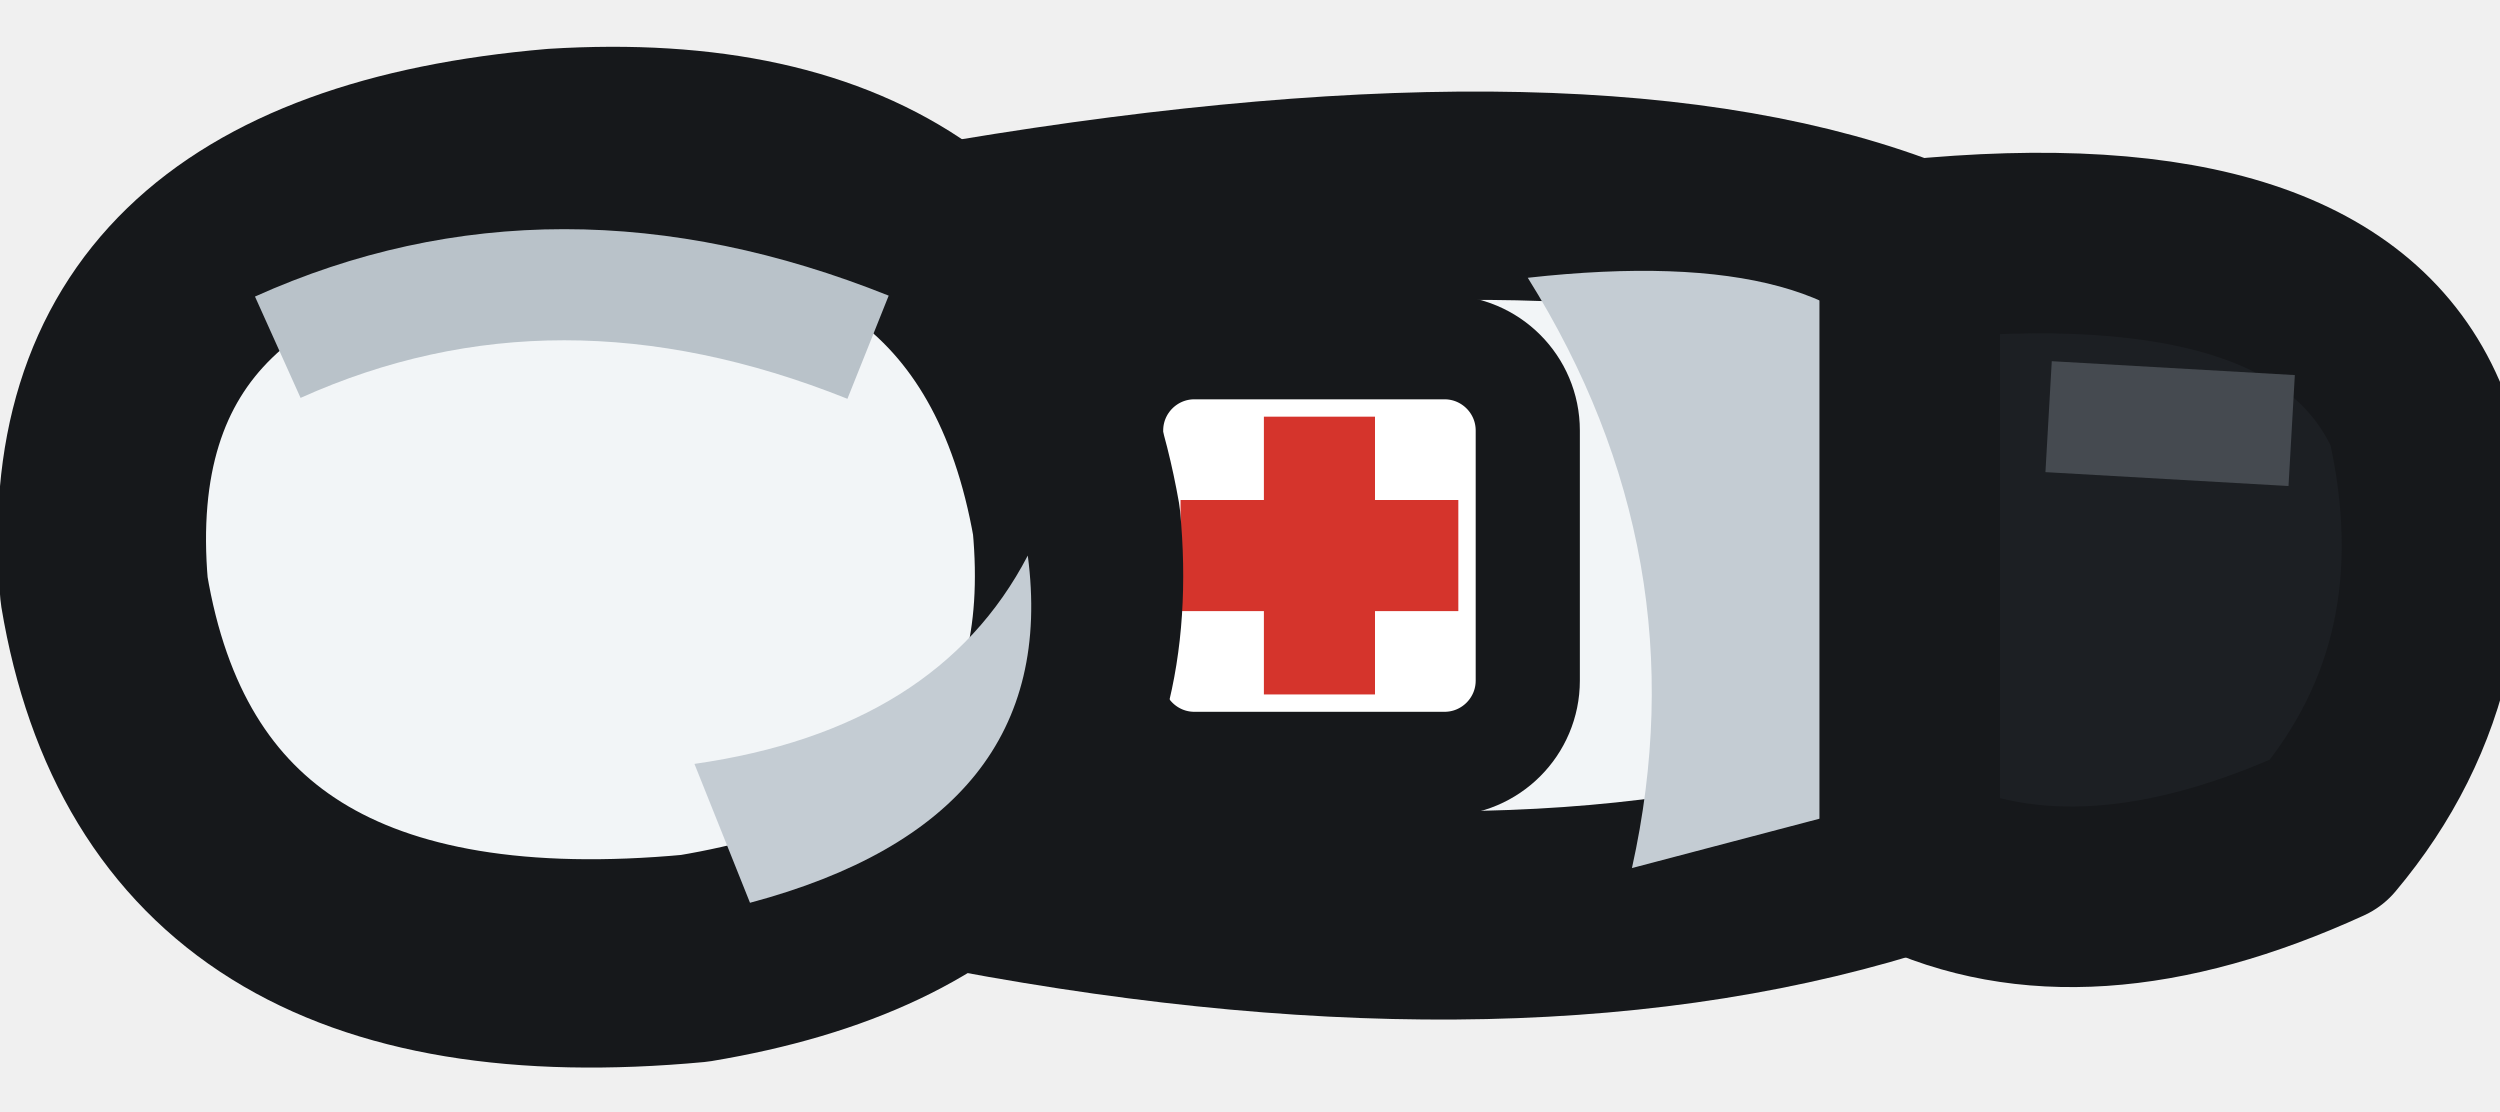
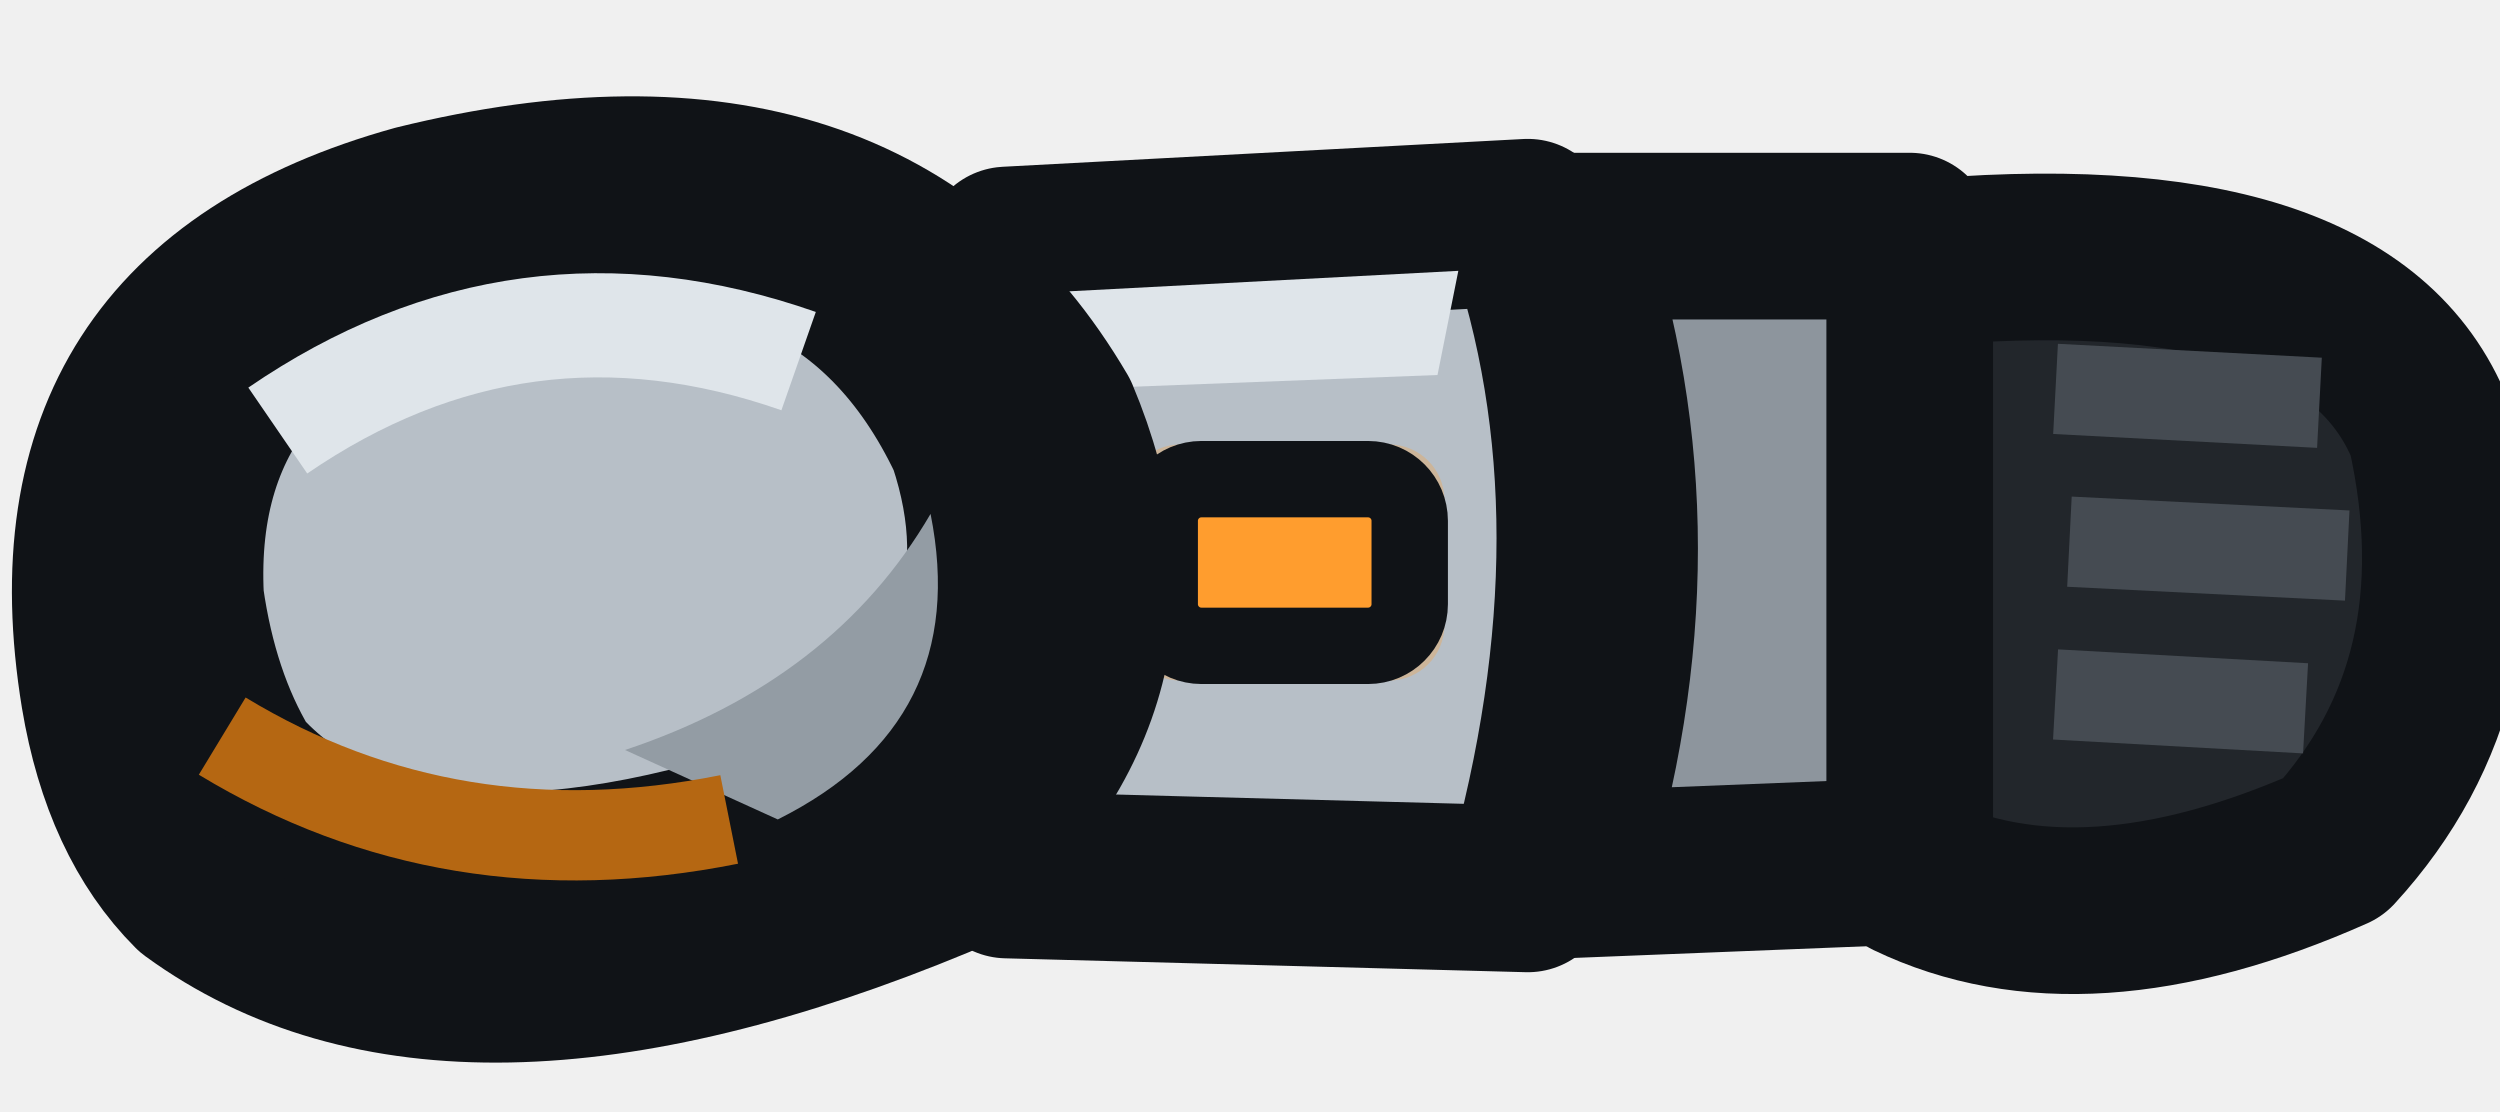
<svg xmlns="http://www.w3.org/2000/svg" width="36" height="16" viewBox="0 0 36 16">
-   <path d="M6 4.5 L16 4 L16 12 L6 11.5 Z" fill="#2a2d31" stroke="#16181b" stroke-width="2.4" stroke-linejoin="round" />
-   <g stroke="#16181b" stroke-width="3" stroke-linejoin="round" stroke-linecap="round">
-     <path d="M14 3.5 Q23 2 27.5 3.8 Q29 6.5 27.5 12.2 Q22 14 14 12.5 Q12.5 8 14 3.5 Z" fill="#f2f5f7" />
+   <path d="M7 4.5 L16 4 L16 12.5 L7 12 Z" fill="#16191d" stroke="#101317" stroke-width="2.2" stroke-linejoin="round" />
+   <path d="M9.5 4.3 L9.5 12.1 M12.5 4.2 L12.5 12.3" stroke="#2c3238" stroke-width="1.4" />
+   <g stroke="#101317" stroke-width="2.4" stroke-linejoin="round" stroke-linecap="round">
+     <path d="M14.5 3.6 L22 3.2 Q23.5 7.5 22 12.8 L14.5 12.6 Q13.2 8 14.5 3.6 Z" fill="#b7bfc7" />
+     <path d="M22.5 3.4 L27.5 3.4 Q29 7.5 27.5 12.4 L22.5 12.6 Q24 7.8 22.5 3.4 Z" fill="#8d959d" />
  </g>
-   <path d="M22 4 Q26.5 3.5 27.5 5.5 Q28.3 8.5 27.3 11.5 L23.5 12.5 Q24.5 8 22 4 Z" fill="#c4ccd3" />
-   <rect x="16" y="5" width="6" height="6" rx="1.2" fill="#ffffff" stroke="#16181b" stroke-width="1.5" />
-   <path d="M18.2 6 L19.8 6 L19.8 7.2 L21 7.2 L21 8.8 L19.8 8.8 L19.8 10 L18.2 10 L18.2 8.8 L17 8.8 L17 7.2 L18.2 7.2 Z" fill="#d5342c" />
-   <g stroke="#16181b" stroke-width="2.6" stroke-linejoin="round">
-     <path d="M27.5 3.6 Q33.5 3 34.8 6 Q35.6 9.5 33.5 12 Q30 13.6 27.5 12.4 Z" fill="#1c1f23" />
+   <path d="M15.3 4.2 L21 3.9 L20.7 5.4 L15.5 5.6 Z" fill="#dfe5ea" />
+   <rect x="16.2" y="6.4" width="4.6" height="3.4" rx="0.8" fill="#ff9d2e" opacity="0.3" />
+   <rect x="16.7" y="6.9" width="3.6" height="2.4" rx="0.6" fill="#ff9d2e" stroke="#101317" stroke-width="1.1" />
+   <g stroke="#101317" stroke-width="2.4" stroke-linejoin="round">
+     <path d="M27.5 3.8 Q33.8 3.2 35 6.2 Q35.8 9.8 33.6 12.2 Q30 13.8 27.5 12.6 Z" fill="#22262b" />
  </g>
-   <path d="M29.5 6 L33 6.2" stroke="#454a50" stroke-width="1.6" />
-   <g stroke="#16181b" stroke-width="3" stroke-linejoin="round">
-     <path d="M1.5 8.5 Q1 2.8 8 2.2 Q14.5 1.8 15.5 7.5 Q16 12.8 10 13.8 Q2.5 14.5 1.5 8.5 Z" fill="#f2f5f7" />
+   <path d="M29.6 5.6 L33.4 5.8 M29.8 7.8 L33.8 8 M29.6 10 L33.2 10.2" stroke="#454b52" stroke-width="1.3" />
+   <g stroke="#101317" stroke-width="2.4" stroke-linejoin="round">
+     <path d="M1.5 10 Q0.6 4.5 6 3 Q12.5 1.4 15.2 6 Q16.8 9.8 13.5 12.6 Q6.5 15.5 2.8 12.8 Q1.8 11.8 1.5 10 Z" fill="#454b52" />
  </g>
-   <path d="M4 5 Q8 3.2 12.5 5" fill="none" stroke="#b9c2c9" stroke-width="1.6" />
-   <path d="M10 11 Q13.5 10.5 14.8 8 Q15.3 11.8 10.8 13 Z" fill="#c4ccd3" />
+   <g stroke="#101317" stroke-width="2" stroke-linejoin="round">
+     <path d="M2.8 8.6 Q2.6 4.6 7.2 3.6 Q12 2.6 13.8 6.4 Q14.8 9.4 12 11.4 Q6 13.6 3.6 11 Q3 10 2.8 8.6 Z" fill="#b7bfc7" />
+   </g>
+   <path d="M4 6.2 Q7.5 3.8 11.5 5.2" fill="none" stroke="#dfe5ea" stroke-width="1.5" />
+   <path d="M9 10.8 Q12 9.8 13.4 7.4 Q14 10.4 11.2 11.8 Z" fill="#939ca4" />
+   <path d="M3.2 10.6 Q6.5 12.6 10.5 11.8" fill="none" stroke="#b56712" stroke-width="1.3" />
</svg>
